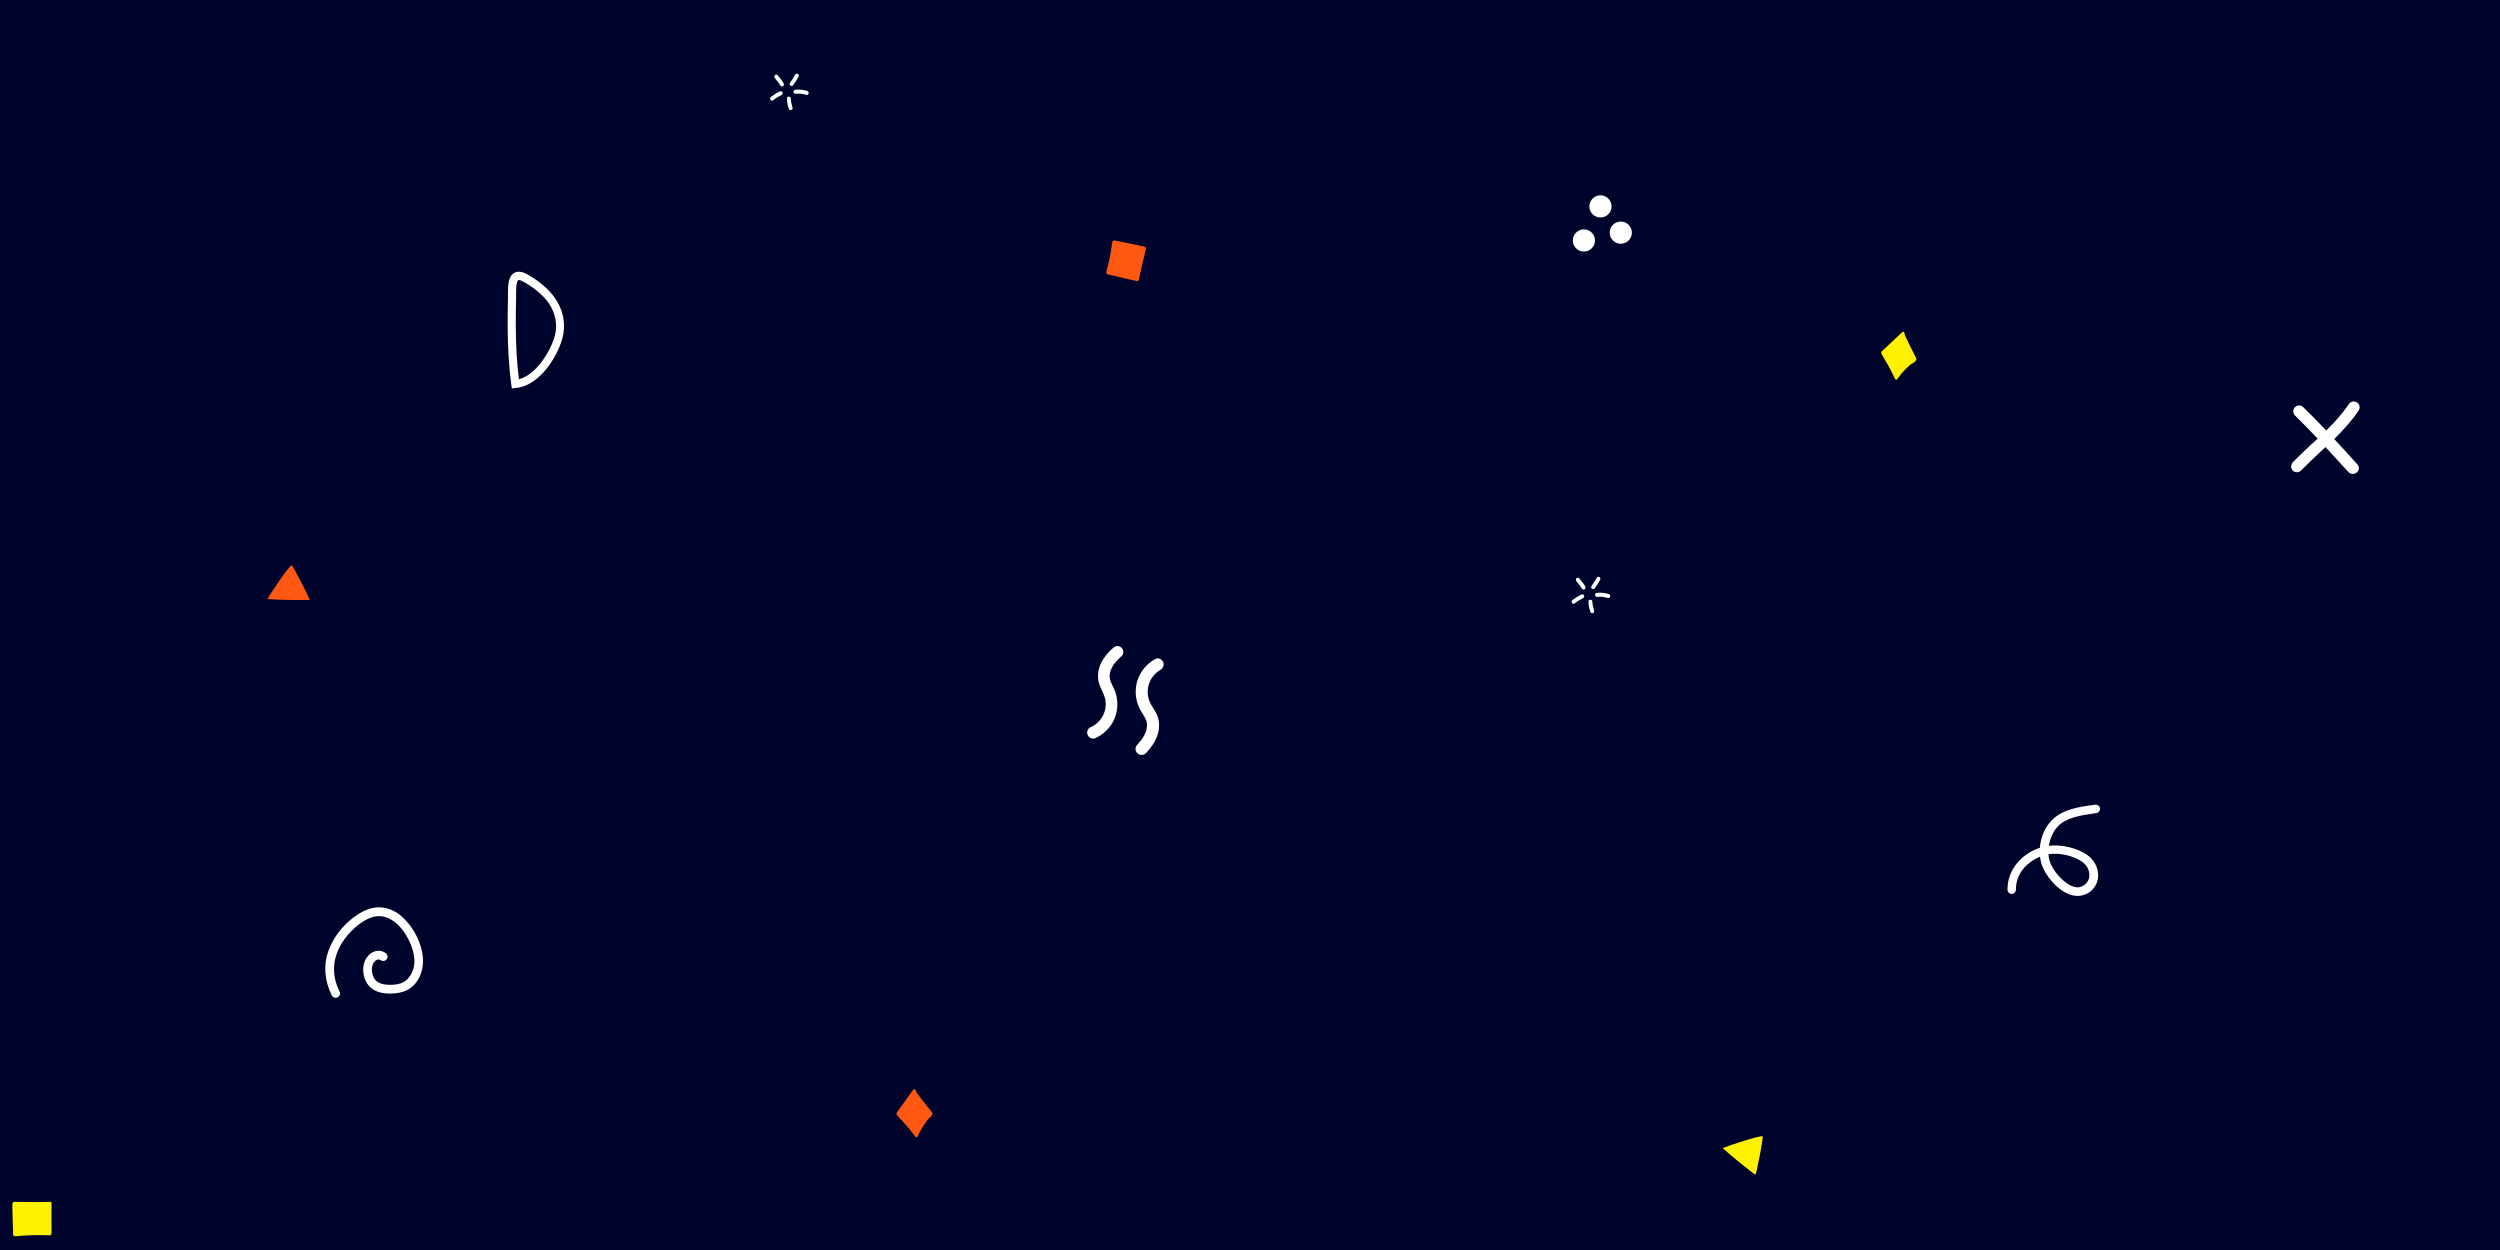
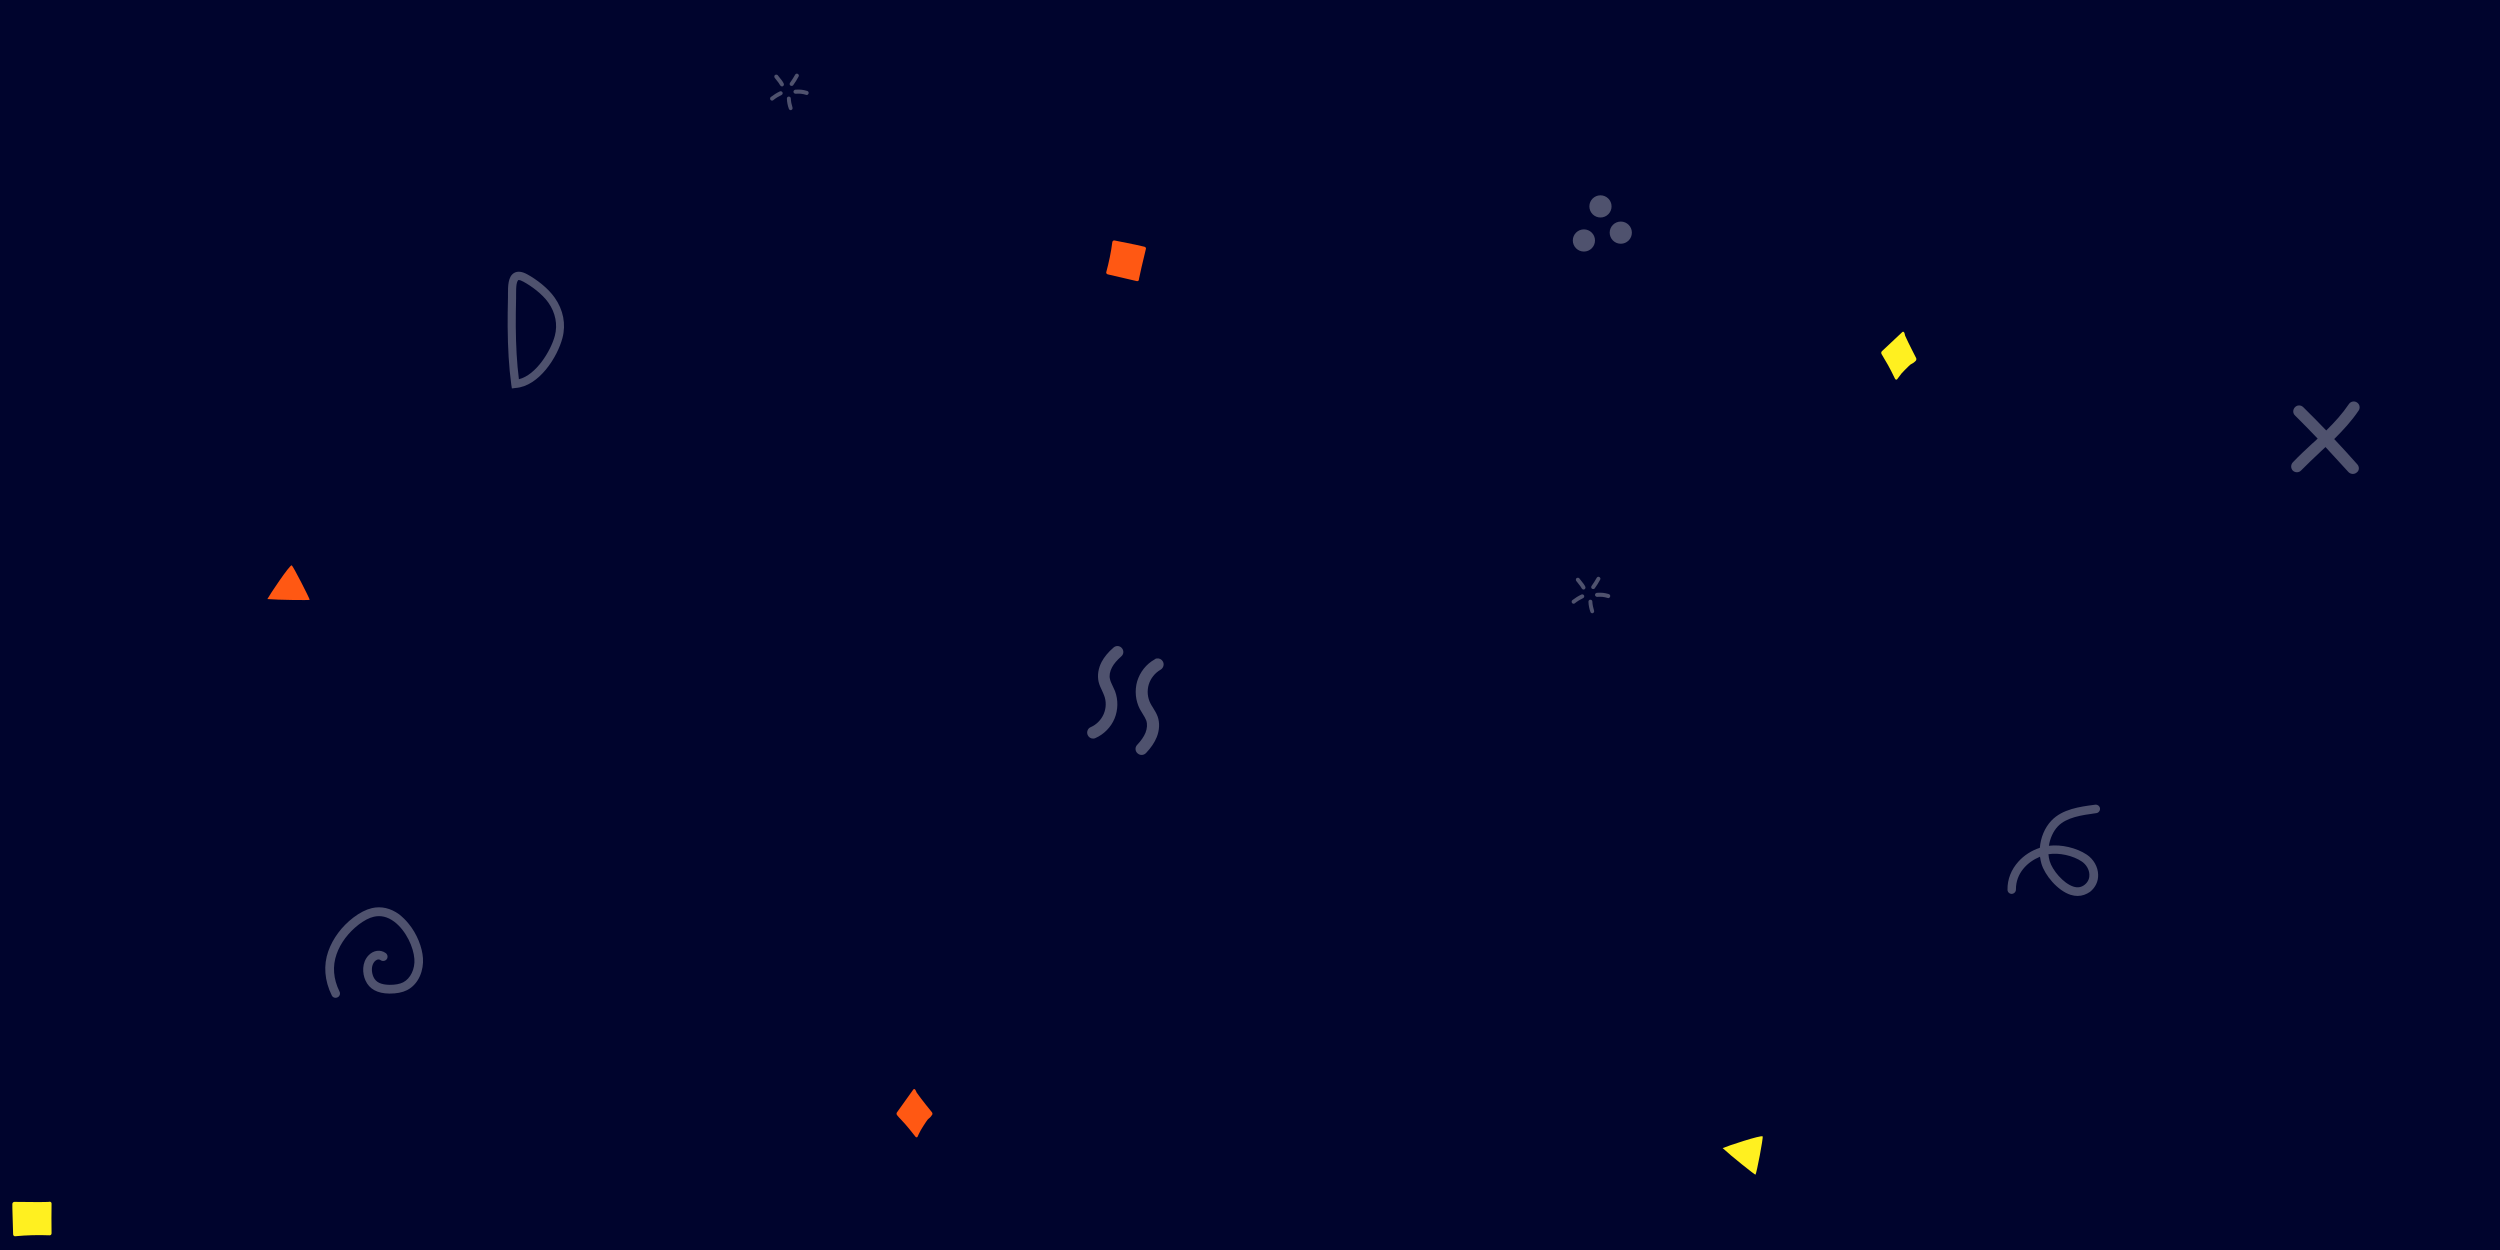
<svg xmlns="http://www.w3.org/2000/svg" width="1600" height="800" viewBox="0 0 1600 800">
  <rect fill="#00042D" width="1600" height="800" />
-   <path fill="#FFF200" d="M1102.5 734.8c2.5-1.2 24.8-8.6 25.6-7.5.5.7-3.9 23.8-4.6 24.5C1123.3 752.1 1107.5 739.5 1102.5 734.8zM1226.3 229.1c0-.1-4.9-9.4-7-14.2-.1-.3-.3-1.1-.4-1.6-.1-.4-.3-.7-.6-.9-.3-.2-.6-.1-.8.1l-13.1 12.3c0 0 0 0 0 0-.2.2-.3.5-.4.8 0 .3 0 .7.2 1 .1.1 1.4 2.5 2.1 3.6 2.4 3.7 6.5 12.1 6.5 12.2.2.3.4.5.7.6.3 0 .5-.1.7-.3 0 0 1.8-2.5 2.7-3.6 1.5-1.6 3-3.2 4.6-4.7 1.2-1.2 1.6-1.4 2.1-1.6.5-.3 1.1-.5 2.5-1.9C1226.5 230.4 1226.6 229.6 1226.3 229.1zM33 770.3C33 770.3 33 770.3 33 770.3c0-.7-.5-1.2-1.2-1.2-.1 0-.3 0-.4.1-1.6.2-14.3.1-22.2 0-.3 0-.6.1-.9.4-.2.2-.4.5-.4.9 0 .2 0 4.9.1 5.9l.4 13.6c0 .3.2.6.4.9.2.2.5.3.8.3 0 0 .1 0 .1 0 7.3-.7 14.7-.9 22-.6.3 0 .7-.1.9-.3.2-.2.4-.6.4-.9C32.9 783.3 32.9 776.2 33 770.3z" />
+   <path fill="#FFF020" d="M1102.5 734.8c2.5-1.2 24.8-8.6 25.6-7.5.5.7-3.9 23.8-4.6 24.5C1123.3 752.1 1107.5 739.5 1102.5 734.8zM1226.3 229.1c0-.1-4.9-9.4-7-14.2-.1-.3-.3-1.1-.4-1.6-.1-.4-.3-.7-.6-.9-.3-.2-.6-.1-.8.1l-13.1 12.3c0 0 0 0 0 0-.2.2-.3.5-.4.8 0 .3 0 .7.2 1 .1.1 1.4 2.5 2.1 3.6 2.4 3.7 6.5 12.1 6.5 12.2.2.3.4.5.7.6.3 0 .5-.1.7-.3 0 0 1.8-2.5 2.7-3.6 1.5-1.6 3-3.2 4.6-4.7 1.2-1.2 1.6-1.4 2.1-1.6.5-.3 1.1-.5 2.5-1.9C1226.5 230.4 1226.6 229.6 1226.3 229.1zM33 770.3C33 770.3 33 770.3 33 770.3c0-.7-.5-1.2-1.2-1.2-.1 0-.3 0-.4.1-1.6.2-14.3.1-22.2 0-.3 0-.6.1-.9.4-.2.2-.4.5-.4.9 0 .2 0 4.9.1 5.9l.4 13.6c0 .3.2.6.4.9.2.2.5.3.8.3 0 0 .1 0 .1 0 7.3-.7 14.7-.9 22-.6.3 0 .7-.1.9-.3.2-.2.4-.6.4-.9C32.9 783.3 32.9 776.2 33 770.3z" />
  <path fill="#FF5813" d="M171.1 383.4c1.3-2.5 14.3-22 15.6-21.6.8.3 11.5 21.2 11.5 22.1C198.1 384.2 177.9 384 171.1 383.4zM596.4 711.8c-.1-.1-6.7-8.2-9.7-12.5-.2-.3-.5-1-.7-1.5-.2-.4-.4-.7-.7-.8-.3-.1-.6 0-.8.3L574 712c0 0 0 0 0 0-.2.2-.2.5-.2.9 0 .3.2.7.4.9.1.1 1.8 2.2 2.8 3.1 3.1 3.1 8.8 10.5 8.9 10.6.2.3.5.4.8.4.3 0 .5-.2.6-.5 0 0 1.2-2.8 2-4.1 1.1-1.9 2.3-3.7 3.5-5.5.9-1.4 1.3-1.7 1.7-2 .5-.4 1-.7 2.1-2.4C596.9 713.1 596.8 712.3 596.4 711.8zM727.5 179.9C727.5 179.9 727.5 179.9 727.5 179.9c.6.2 1.3-.2 1.4-.8 0-.1 0-.2 0-.4.2-1.4 2.8-12.6 4.5-19.5.1-.3 0-.6-.2-.8-.2-.3-.5-.4-.8-.5-.2 0-4.7-1.1-5.7-1.3l-13.4-2.7c-.3-.1-.7 0-.9.2-.2.2-.4.4-.5.6 0 0 0 .1 0 .1-.8 6.5-2.2 13.1-3.9 19.4-.1.3 0 .6.2.9.2.3.5.4.8.5C714.8 176.9 721.7 178.5 727.5 179.9zM728.5 178.1c-.1-.1-.2-.2-.4-.2C728.3 177.9 728.4 178 728.5 178.1z" />
-   <g fill-opacity="1" fill="#FFF">
+   <g fill-opacity="0.31" fill="#FFF">
    <path d="M699.6 472.7c-1.5 0-2.8-.8-3.5-2.3-.8-1.9 0-4.2 1.9-5 3.7-1.6 6.8-4.7 8.4-8.5 1.6-3.8 1.7-8.1.2-11.9-.3-.9-.8-1.8-1.2-2.8-.8-1.7-1.8-3.7-2.3-5.9-.9-4.1-.2-8.6 2-12.8 1.7-3.1 4.1-6.1 7.6-9.1 1.6-1.4 4-1.2 5.3.4 1.4 1.6 1.2 4-.4 5.3-2.8 2.5-4.7 4.7-5.9 7-1.4 2.6-1.9 5.3-1.3 7.6.3 1.4 1 2.8 1.7 4.3.5 1.1 1 2.2 1.5 3.3 2.1 5.6 2 12-.3 17.6-2.3 5.5-6.8 10.1-12.3 12.5C700.6 472.6 700.1 472.7 699.6 472.7zM740.4 421.4c1.5-.2 3 .5 3.8 1.9 1.1 1.8.4 4.2-1.4 5.3-3.7 2.1-6.4 5.6-7.6 9.5-1.2 4-.8 8.4 1.1 12.1.4.9 1 1.7 1.6 2.7 1 1.7 2.2 3.5 3 5.7 1.4 4 1.2 8.7-.6 13.2-1.4 3.4-3.5 6.6-6.8 10.1-1.5 1.6-3.9 1.7-5.5.2-1.6-1.4-1.7-3.9-.2-5.4 2.6-2.8 4.3-5.3 5.3-7.7 1.1-2.8 1.3-5.6.5-7.9-.5-1.3-1.3-2.7-2.2-4.1-.6-1-1.3-2.1-1.9-3.2-2.8-5.4-3.4-11.9-1.7-17.8 1.8-5.9 5.8-11 11.2-14C739.4 421.6 739.9 421.4 740.4 421.4zM261.3 590.9c5.7 6.8 9 15.7 9.4 22.4.5 7.3-2.4 16.4-10.2 20.4-3 1.5-6.7 2.2-11.2 2.2-7.9-.1-12.9-2.9-15.4-8.4-2.1-4.7-2.3-11.4 1.8-15.9 3.2-3.5 7.8-4.1 11.2-1.6 1.2.9 1.5 2.7.6 3.9-.9 1.2-2.7 1.5-3.9.6-1.8-1.3-3.6.6-3.8.8-2.4 2.6-2.1 7-.8 9.9 1.5 3.4 4.7 5 10.4 5.1 3.6 0 6.4-.5 8.6-1.6 4.7-2.4 7.7-8.6 7.2-15-.5-7.3-5.3-18.2-13-23.9-4.2-3.1-8.5-4.1-12.9-3.1-3.1.7-6.2 2.4-9.7 5-6.6 5.1-11.7 11.8-14.2 19-2.7 7.7-2.1 15.8 1.9 23.9.7 1.4.1 3.1-1.3 3.7-1.4.7-3.1.1-3.7-1.3-4.6-9.4-5.4-19.2-2.2-28.2 2.9-8.2 8.6-15.9 16.1-21.6 4.1-3.1 8-5.1 11.8-6 6-1.4 12 0 17.5 4C257.6 586.9 259.6 588.8 261.3 590.9z" />
    <circle cx="1013.7" cy="153.9" r="7.1" />
    <circle cx="1024.3" cy="132.1" r="7.1" />
    <circle cx="1037.3" cy="148.9" r="7.1" />
    <path d="M1508.7 297.2c-4.8-5.4-9.7-10.8-14.8-16.2 5.6-5.6 11.1-11.5 15.6-18.2 1.2-1.7.7-4.1-1-5.2-1.7-1.2-4.1-.7-5.2 1-4.2 6.2-9.1 11.6-14.5 16.9-4.8-5-9.7-10-14.7-14.9-1.5-1.5-3.9-1.5-5.3 0-1.5 1.5-1.5 3.9 0 5.3 4.9 4.8 9.7 9.8 14.5 14.8-1.1 1.1-2.3 2.2-3.5 3.2-4.1 3.8-8.4 7.8-12.4 12-1.4 1.5-1.4 3.8 0 5.3 0 0 0 0 0 0 1.5 1.4 3.9 1.4 5.3-.1 3.9-4 8.1-7.9 12.1-11.7 1.2-1.1 2.3-2.2 3.5-3.3 4.9 5.3 9.8 10.6 14.6 15.9.1.1.1.1.2.2 1.4 1.4 3.7 1.5 5.2.2C1510 301.2 1510.1 298.8 1508.7 297.2zM327.6 248.6l-.4-2.6c-1.5-11.1-2.2-23.2-2.3-37 0-5.5 0-11.5.2-18.5 0-.7 0-1.5 0-2.3 0-5 0-11.2 3.9-13.5 2.2-1.3 5.1-1 8.5.9 5.7 3.1 13.2 8.7 17.5 14.9 5.5 7.8 7.3 16.9 5 25.7-3.2 12.3-15 31-30 32.1L327.6 248.6zM332.1 179.2c-.2 0-.3 0-.4.1-.1.1-.7.5-1.1 2.7-.3 1.9-.3 4.2-.3 6.3 0 .8 0 1.7 0 2.4-.2 6.9-.2 12.8-.2 18.3.1 12.5.7 23.5 2 33.7 11-2.7 20.4-18.1 23-27.8 1.9-7.2.4-14.8-4.2-21.3l0 0C347 188.1 340 183 335 180.3 333.6 179.5 332.6 179.2 332.1 179.2zM516.3 60.8c-.1 0-.2 0-.4-.1-2.4-.7-4-.9-6.7-.7-.7 0-1.3-.5-1.4-1.2 0-.7.5-1.3 1.2-1.4 3.1-.2 4.9 0 7.6.8.7.2 1.1.9.9 1.6C517.3 60.4 516.8 60.8 516.3 60.8zM506.1 70.5c-.5 0-1-.3-1.2-.8-.8-2.1-1.2-4.3-1.3-6.6 0-.7.5-1.3 1.2-1.3.7 0 1.3.5 1.3 1.2.1 2 .5 3.9 1.1 5.8.2.7-.1 1.4-.8 1.6C506.4 70.5 506.2 70.5 506.1 70.5zM494.1 64.4c-.4 0-.8-.2-1-.5-.4-.6-.3-1.4.2-1.8 1.8-1.4 3.7-2.6 5.8-3.6.6-.3 1.4 0 1.7.6.3.6 0 1.4-.6 1.7-1.9.9-3.7 2-5.3 3.3C494.7 64.3 494.4 64.4 494.1 64.4zM500.5 55.3c-.5 0-.9-.3-1.2-.7-.5-1-1.2-1.9-2.4-3.4-.3-.4-.7-.9-1.1-1.4-.4-.6-.3-1.4.2-1.8.6-.4 1.4-.3 1.8.2.4.5.8 1 1.1 1.4 1.3 1.6 2.1 2.6 2.7 3.9.3.6 0 1.4-.6 1.7C500.9 55.3 500.7 55.3 500.5 55.3zM506.7 55c-.3 0-.5-.1-.8-.2-.6-.4-.7-1.2-.3-1.8 1.2-1.7 2.3-3.4 3.3-5.2.3-.6 1.1-.9 1.7-.5.6.3.9 1.1.5 1.7-1 1.9-2.2 3.8-3.5 5.6C507.4 54.8 507.1 55 506.7 55zM1029.3 382.8c-.1 0-.2 0-.4-.1-2.4-.7-4-.9-6.7-.7-.7 0-1.3-.5-1.4-1.2 0-.7.5-1.3 1.2-1.4 3.1-.2 4.9 0 7.6.8.7.2 1.1.9.9 1.6C1030.3 382.4 1029.8 382.8 1029.3 382.8zM1019.1 392.5c-.5 0-1-.3-1.2-.8-.8-2.1-1.2-4.3-1.3-6.6 0-.7.5-1.3 1.2-1.3.7 0 1.3.5 1.3 1.2.1 2 .5 3.9 1.1 5.8.2.7-.1 1.4-.8 1.6C1019.4 392.5 1019.2 392.5 1019.1 392.5zM1007.1 386.4c-.4 0-.8-.2-1-.5-.4-.6-.3-1.4.2-1.8 1.8-1.4 3.7-2.6 5.8-3.6.6-.3 1.4 0 1.7.6.3.6 0 1.4-.6 1.7-1.9.9-3.7 2-5.3 3.3C1007.7 386.3 1007.4 386.4 1007.1 386.4zM1013.5 377.3c-.5 0-.9-.3-1.2-.7-.5-1-1.2-1.9-2.4-3.4-.3-.4-.7-.9-1.1-1.4-.4-.6-.3-1.4.2-1.8.6-.4 1.4-.3 1.8.2.4.5.8 1 1.1 1.4 1.3 1.6 2.1 2.6 2.7 3.9.3.6 0 1.4-.6 1.7C1013.9 377.3 1013.7 377.3 1013.5 377.3zM1019.7 377c-.3 0-.5-.1-.8-.2-.6-.4-.7-1.2-.3-1.8 1.2-1.7 2.3-3.4 3.3-5.2.3-.6 1.1-.9 1.7-.5.6.3.9 1.1.5 1.7-1 1.9-2.2 3.8-3.5 5.6C1020.4 376.8 1020.1 377 1019.7 377zM1329.7 573.4c-1.4 0-2.9-.2-4.5-.7-8.4-2.7-16.6-12.7-18.7-20-.4-1.4-.7-2.9-.9-4.4-8.1 3.3-15.5 10.6-15.4 21 0 1.5-1.2 2.7-2.7 2.8 0 0 0 0 0 0-1.5 0-2.7-1.2-2.7-2.7-.1-6.7 2.4-12.9 7-18 3.6-4 8.4-7.1 13.7-8.8.5-6.5 3.1-12.9 7.4-17.4 7-7.4 18.2-8.9 27.3-10.1l.7-.1c1.5-.2 2.9.9 3.1 2.3.2 1.5-.9 2.9-2.3 3.1l-.7.1c-8.6 1.2-18.4 2.5-24 8.4-3 3.2-5 7.7-5.7 12.4 7.9-1 17.7 1.3 24.3 5.7 4.3 2.9 7.1 7.8 7.2 12.7.2 4.3-1.7 8.3-5.2 11.1C1335.2 572.4 1332.6 573.4 1329.7 573.4zM1311 546.7c.1 1.5.4 3 .8 4.4 1.7 5.8 8.7 14.2 15.1 16.3 2.8.9 5.1.5 7.2-1.1 2.7-2.1 3.2-4.8 3.1-6.6-.1-3.2-2-6.4-4.8-8.3C1326.7 547.5 1317.7 545.6 1311 546.7z" />
  </g>
</svg>
